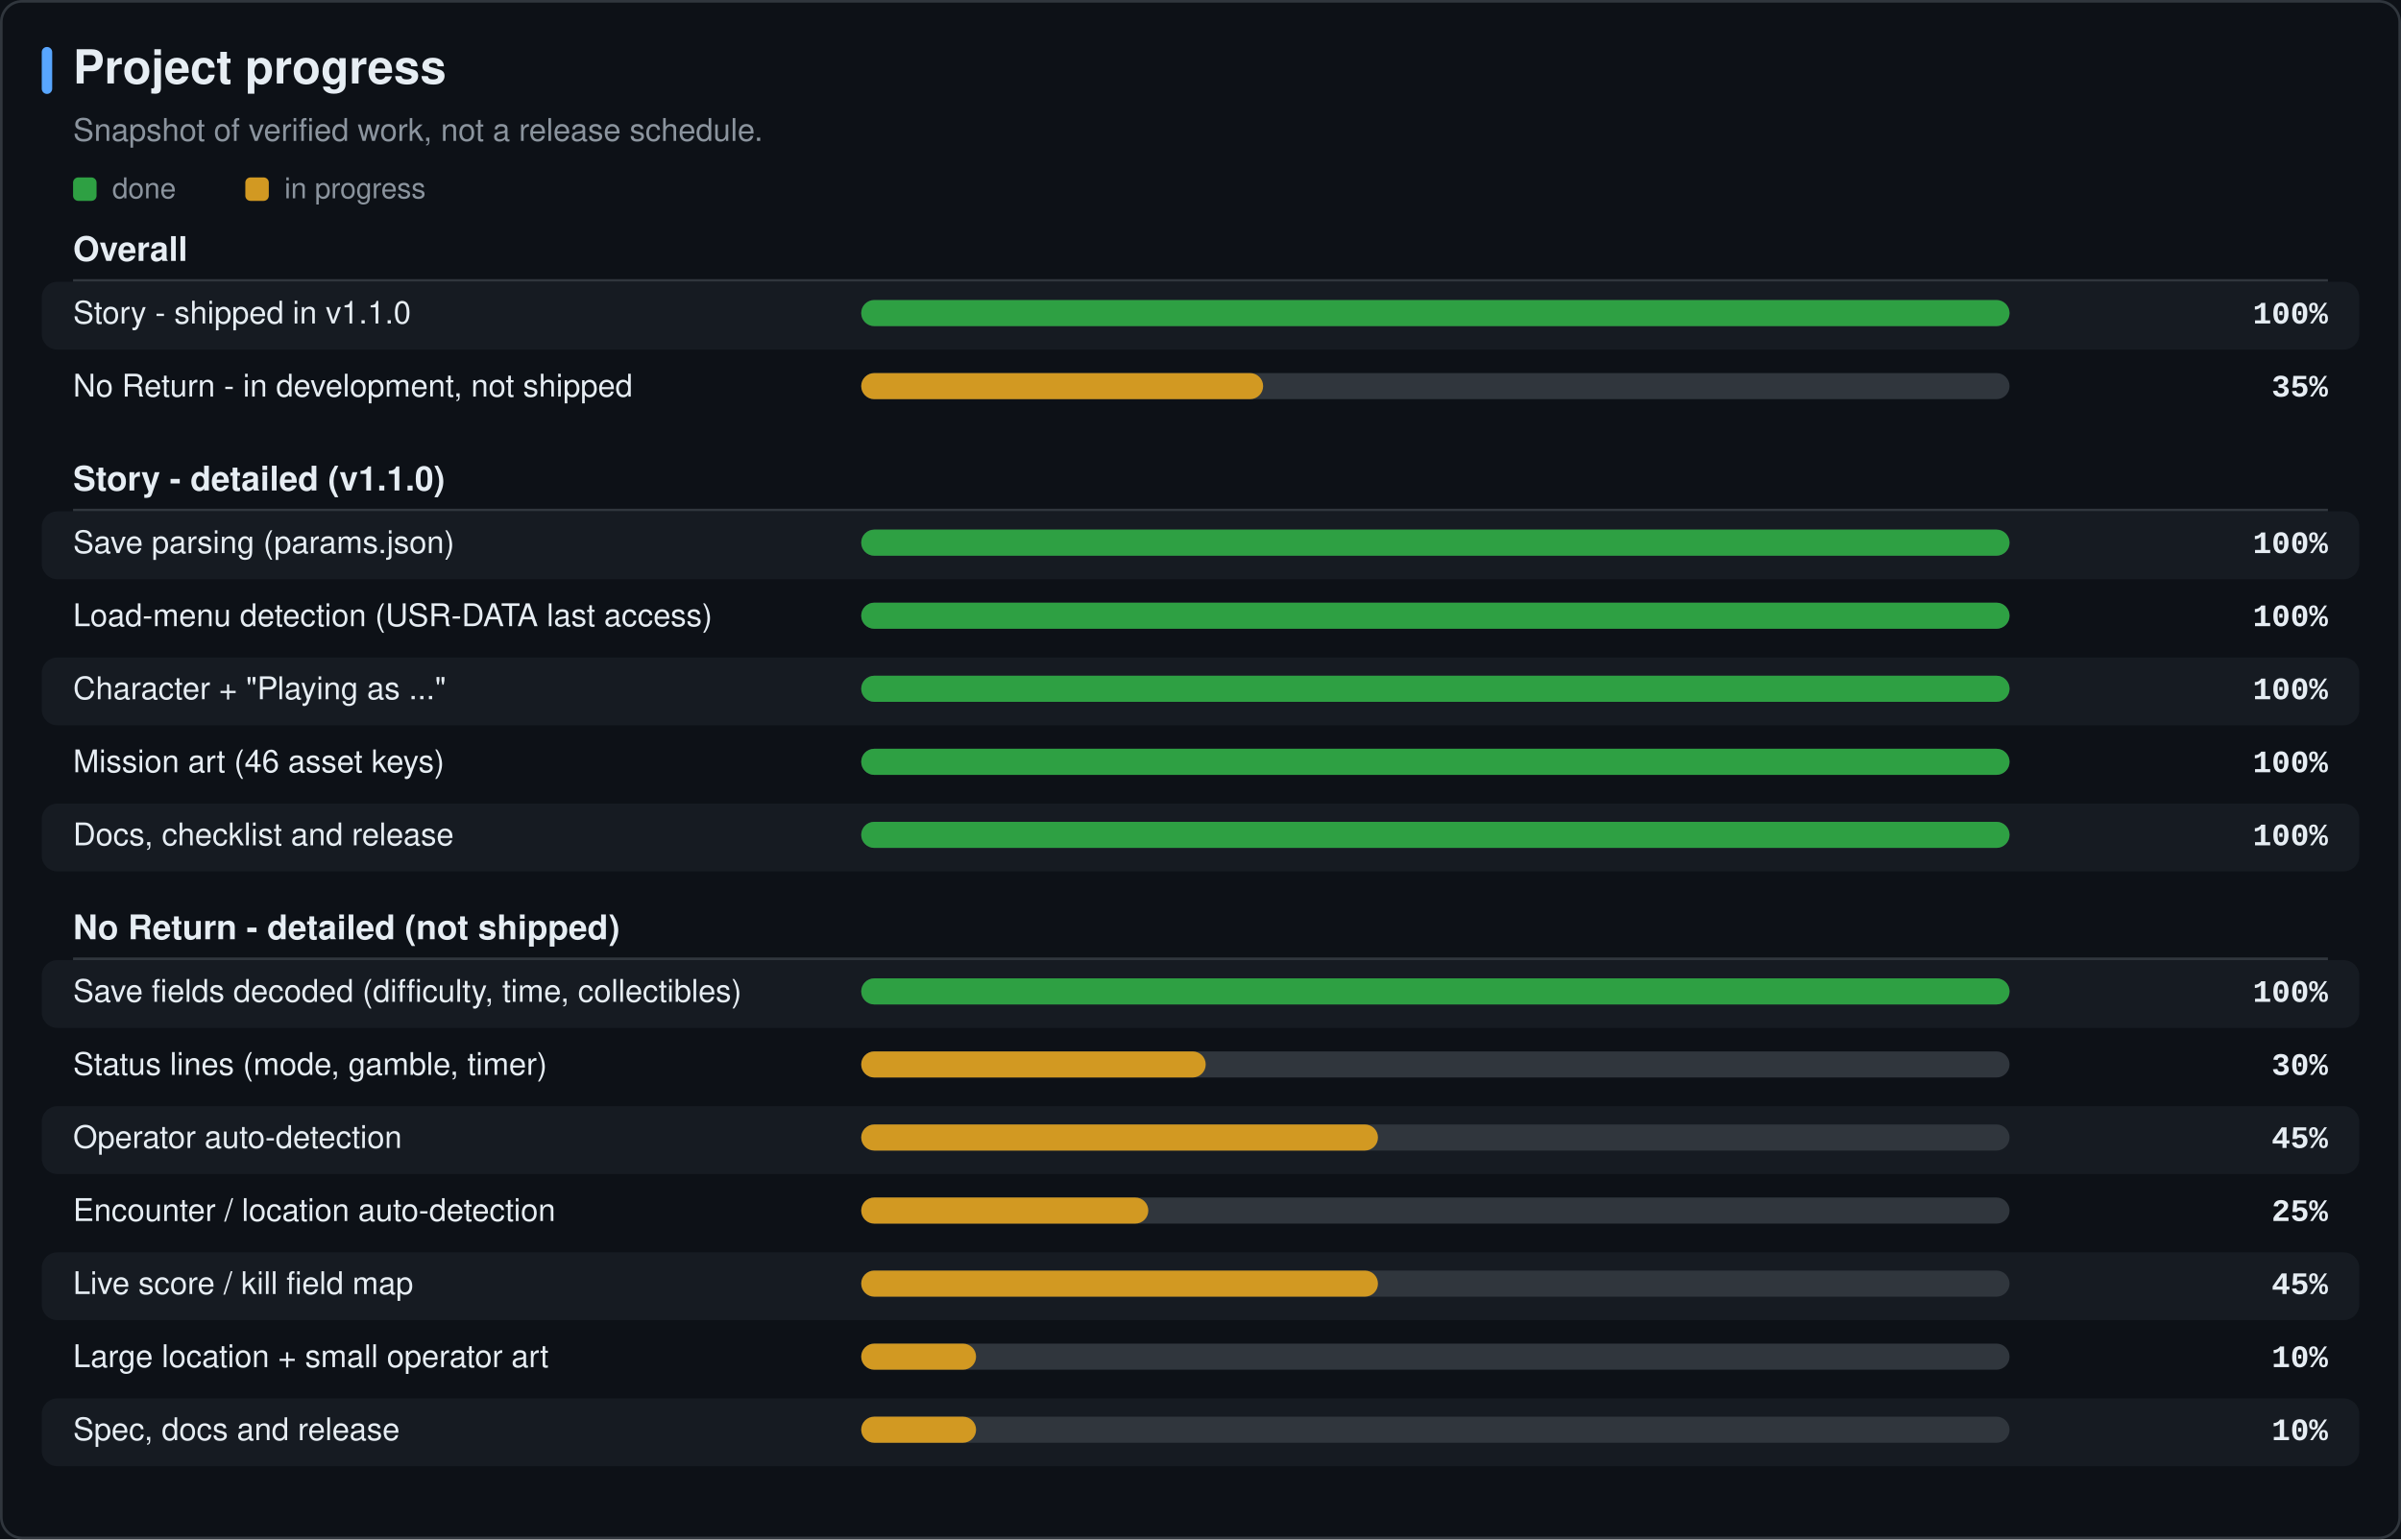
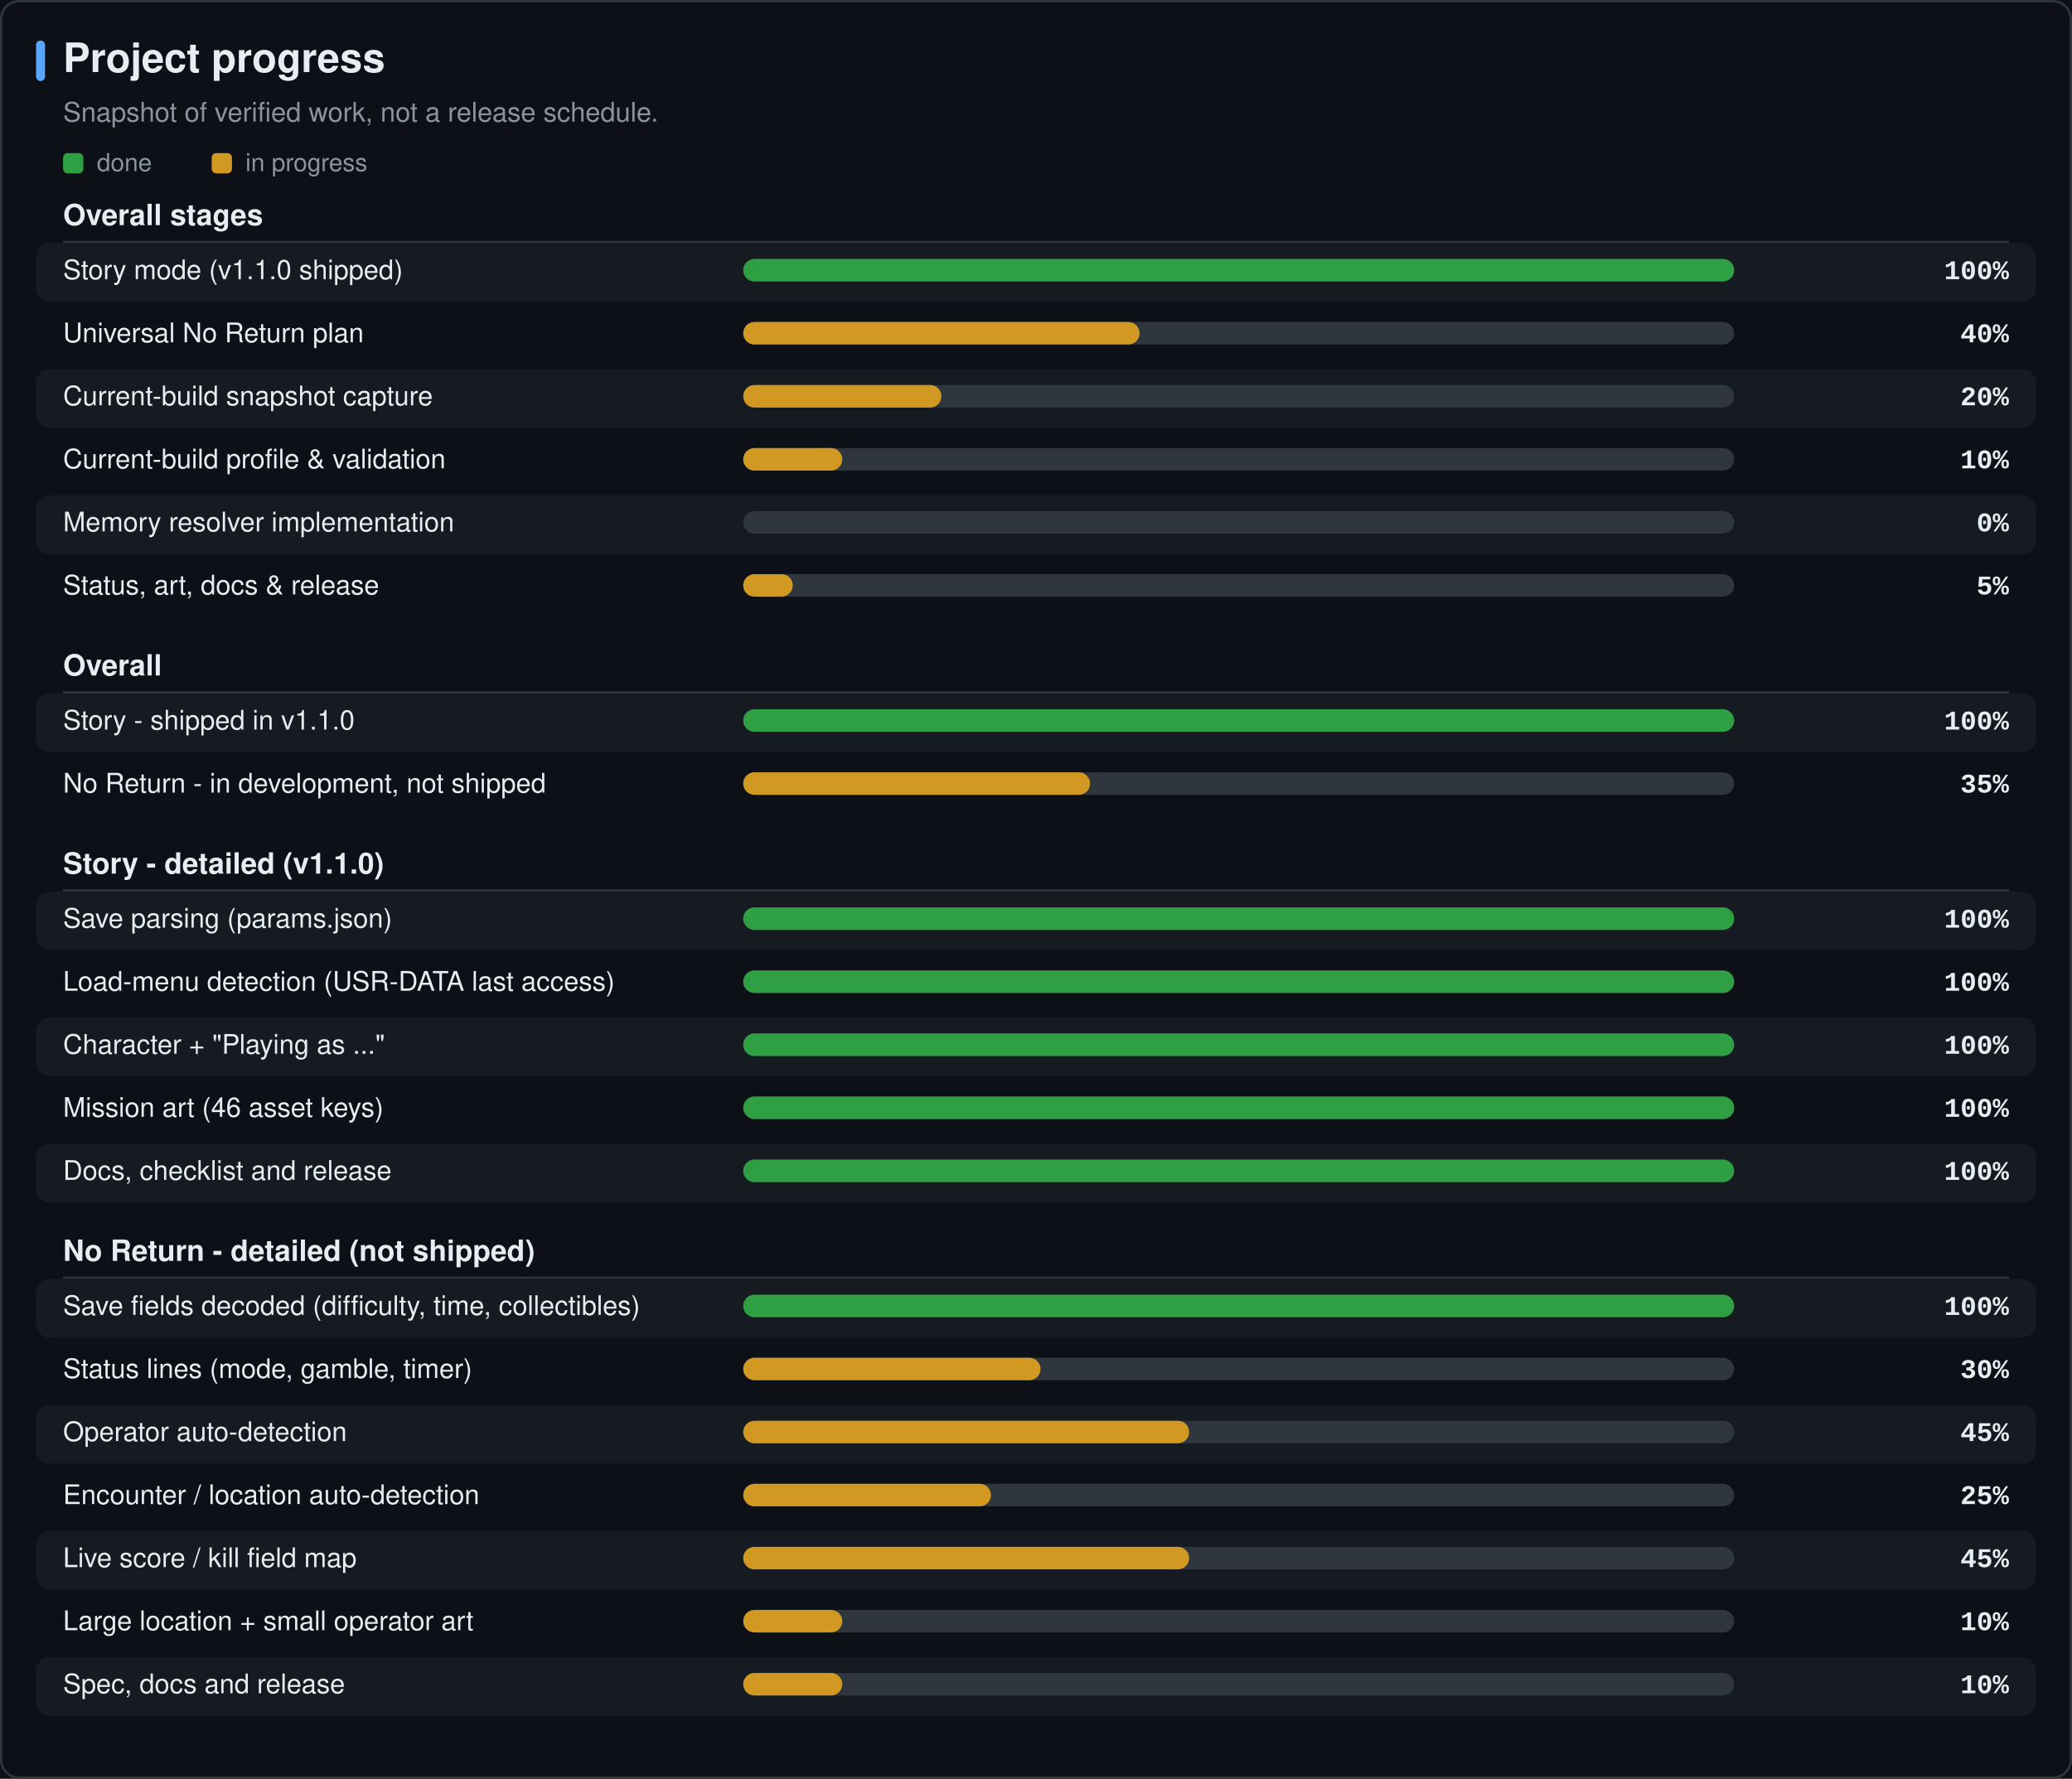
- <svg xmlns="http://www.w3.org/2000/svg" width="920" height="590" viewBox="0 0 920 590" role="img" aria-label="Progress bars for story and No Return support">
-   <rect width="920" height="590" fill="#0d1117" />
-   <rect x="0.5" y="0.5" width="919" height="589" rx="8" fill="none" stroke="#30363d" />
+ <svg xmlns="http://www.w3.org/2000/svg" width="920" height="790" viewBox="0 0 920 790" role="img" aria-label="Progress bars for story and No Return support">
+   <rect width="920" height="790" fill="#0d1117" />
+   <rect x="0.5" y="0.5" width="919" height="789" rx="8" fill="none" stroke="#30363d" />
  <rect x="16" y="18" width="4" height="18" rx="2" fill="#58a6ff" />
  <text x="28" y="32" font-family="-apple-system, BlinkMacSystemFont, 'Segoe UI', Helvetica, Arial, sans-serif" font-size="18" font-weight="600" fill="#e6edf3">Project progress</text>
  <text x="28" y="54" font-family="-apple-system, BlinkMacSystemFont, 'Segoe UI', Helvetica, Arial, sans-serif" font-size="12" fill="#8b949e">Snapshot of verified work, not a release schedule.</text>
  <rect x="28" y="68" width="9" height="9" rx="2" fill="#2ea043" />
  <text x="43" y="76" font-family="-apple-system, BlinkMacSystemFont, 'Segoe UI', Helvetica, Arial, sans-serif" font-size="11" fill="#8b949e">done</text>
  <rect x="94" y="68" width="9" height="9" rx="2" fill="#d29922" />
  <text x="109" y="76" font-family="-apple-system, BlinkMacSystemFont, 'Segoe UI', Helvetica, Arial, sans-serif" font-size="11" fill="#8b949e">in progress</text>
-   <text x="28" y="100" font-family="-apple-system, BlinkMacSystemFont, 'Segoe UI', Helvetica, Arial, sans-serif" font-size="13" font-weight="600" fill="#e6edf3">Overall</text>
+   <text x="28" y="100" font-family="-apple-system, BlinkMacSystemFont, 'Segoe UI', Helvetica, Arial, sans-serif" font-size="13" font-weight="600" fill="#e6edf3">Overall stages</text>
  <rect x="28" y="107" width="864" height="1" fill="#30363d" />
  <rect x="16" y="108" width="888" height="26" rx="6" fill="#161b22" />
-   <text x="28" y="124" font-family="-apple-system, BlinkMacSystemFont, 'Segoe UI', Helvetica, Arial, sans-serif" font-size="12" fill="#e6edf3">Story - shipped in v1.1.0</text>
+   <text x="28" y="124" font-family="-apple-system, BlinkMacSystemFont, 'Segoe UI', Helvetica, Arial, sans-serif" font-size="12" fill="#e6edf3">Story mode (v1.1.0 shipped)</text>
  <rect x="330" y="115" width="440" height="10" rx="5" fill="#30363d" />
  <rect x="330" y="115" width="440.0" height="10" rx="5" fill="#2ea043" />
  <text x="892" y="124" font-family="ui-monospace, SFMono-Regular, 'SF Mono', Menlo, Consolas, 'Liberation Mono', monospace" font-size="12" font-weight="600" text-anchor="end" fill="#e6edf3">100%</text>
-   <text x="28" y="152" font-family="-apple-system, BlinkMacSystemFont, 'Segoe UI', Helvetica, Arial, sans-serif" font-size="12" fill="#e6edf3">No Return - in development, not shipped</text>
+   <text x="28" y="152" font-family="-apple-system, BlinkMacSystemFont, 'Segoe UI', Helvetica, Arial, sans-serif" font-size="12" fill="#e6edf3">Universal No Return plan</text>
  <rect x="330" y="143" width="440" height="10" rx="5" fill="#30363d" />
-   <rect x="330" y="143" width="154.0" height="10" rx="5" fill="#d29922" />
-   <text x="892" y="152" font-family="ui-monospace, SFMono-Regular, 'SF Mono', Menlo, Consolas, 'Liberation Mono', monospace" font-size="12" font-weight="600" text-anchor="end" fill="#e6edf3">35%</text>
-   <text x="28" y="188" font-family="-apple-system, BlinkMacSystemFont, 'Segoe UI', Helvetica, Arial, sans-serif" font-size="13" font-weight="600" fill="#e6edf3">Story - detailed (v1.1.0)</text>
-   <rect x="28" y="195" width="864" height="1" fill="#30363d" />
-   <rect x="16" y="196" width="888" height="26" rx="6" fill="#161b22" />
-   <text x="28" y="212" font-family="-apple-system, BlinkMacSystemFont, 'Segoe UI', Helvetica, Arial, sans-serif" font-size="12" fill="#e6edf3">Save parsing (params.json)</text>
-   <rect x="330" y="203" width="440" height="10" rx="5" fill="#30363d" />
-   <rect x="330" y="203" width="440.0" height="10" rx="5" fill="#2ea043" />
-   <text x="892" y="212" font-family="ui-monospace, SFMono-Regular, 'SF Mono', Menlo, Consolas, 'Liberation Mono', monospace" font-size="12" font-weight="600" text-anchor="end" fill="#e6edf3">100%</text>
-   <text x="28" y="240" font-family="-apple-system, BlinkMacSystemFont, 'Segoe UI', Helvetica, Arial, sans-serif" font-size="12" fill="#e6edf3">Load-menu detection (USR-DATA last access)</text>
-   <rect x="330" y="231" width="440" height="10" rx="5" fill="#30363d" />
-   <rect x="330" y="231" width="440.0" height="10" rx="5" fill="#2ea043" />
-   <text x="892" y="240" font-family="ui-monospace, SFMono-Regular, 'SF Mono', Menlo, Consolas, 'Liberation Mono', monospace" font-size="12" font-weight="600" text-anchor="end" fill="#e6edf3">100%</text>
-   <rect x="16" y="252" width="888" height="26" rx="6" fill="#161b22" />
-   <text x="28" y="268" font-family="-apple-system, BlinkMacSystemFont, 'Segoe UI', Helvetica, Arial, sans-serif" font-size="12" fill="#e6edf3">Character + "Playing as ..."</text>
-   <rect x="330" y="259" width="440" height="10" rx="5" fill="#30363d" />
-   <rect x="330" y="259" width="440.0" height="10" rx="5" fill="#2ea043" />
-   <text x="892" y="268" font-family="ui-monospace, SFMono-Regular, 'SF Mono', Menlo, Consolas, 'Liberation Mono', monospace" font-size="12" font-weight="600" text-anchor="end" fill="#e6edf3">100%</text>
-   <text x="28" y="296" font-family="-apple-system, BlinkMacSystemFont, 'Segoe UI', Helvetica, Arial, sans-serif" font-size="12" fill="#e6edf3">Mission art (46 asset keys)</text>
-   <rect x="330" y="287" width="440" height="10" rx="5" fill="#30363d" />
-   <rect x="330" y="287" width="440.0" height="10" rx="5" fill="#2ea043" />
-   <text x="892" y="296" font-family="ui-monospace, SFMono-Regular, 'SF Mono', Menlo, Consolas, 'Liberation Mono', monospace" font-size="12" font-weight="600" text-anchor="end" fill="#e6edf3">100%</text>
+   <rect x="330" y="143" width="176.0" height="10" rx="5" fill="#d29922" />
+   <text x="892" y="152" font-family="ui-monospace, SFMono-Regular, 'SF Mono', Menlo, Consolas, 'Liberation Mono', monospace" font-size="12" font-weight="600" text-anchor="end" fill="#e6edf3">40%</text>
+   <rect x="16" y="164" width="888" height="26" rx="6" fill="#161b22" />
+   <text x="28" y="180" font-family="-apple-system, BlinkMacSystemFont, 'Segoe UI', Helvetica, Arial, sans-serif" font-size="12" fill="#e6edf3">Current-build snapshot capture</text>
+   <rect x="330" y="171" width="440" height="10" rx="5" fill="#30363d" />
+   <rect x="330" y="171" width="88.0" height="10" rx="5" fill="#d29922" />
+   <text x="892" y="180" font-family="ui-monospace, SFMono-Regular, 'SF Mono', Menlo, Consolas, 'Liberation Mono', monospace" font-size="12" font-weight="600" text-anchor="end" fill="#e6edf3">20%</text>
+   <text x="28" y="208" font-family="-apple-system, BlinkMacSystemFont, 'Segoe UI', Helvetica, Arial, sans-serif" font-size="12" fill="#e6edf3">Current-build profile &amp; validation</text>
+   <rect x="330" y="199" width="440" height="10" rx="5" fill="#30363d" />
+   <rect x="330" y="199" width="44.0" height="10" rx="5" fill="#d29922" />
+   <text x="892" y="208" font-family="ui-monospace, SFMono-Regular, 'SF Mono', Menlo, Consolas, 'Liberation Mono', monospace" font-size="12" font-weight="600" text-anchor="end" fill="#e6edf3">10%</text>
+   <rect x="16" y="220" width="888" height="26" rx="6" fill="#161b22" />
+   <text x="28" y="236" font-family="-apple-system, BlinkMacSystemFont, 'Segoe UI', Helvetica, Arial, sans-serif" font-size="12" fill="#e6edf3">Memory resolver implementation</text>
+   <rect x="330" y="227" width="440" height="10" rx="5" fill="#30363d" />
+   <text x="892" y="236" font-family="ui-monospace, SFMono-Regular, 'SF Mono', Menlo, Consolas, 'Liberation Mono', monospace" font-size="12" font-weight="600" text-anchor="end" fill="#e6edf3">0%</text>
+   <text x="28" y="264" font-family="-apple-system, BlinkMacSystemFont, 'Segoe UI', Helvetica, Arial, sans-serif" font-size="12" fill="#e6edf3">Status, art, docs &amp; release</text>
+   <rect x="330" y="255" width="440" height="10" rx="5" fill="#30363d" />
+   <rect x="330" y="255" width="22.0" height="10" rx="5" fill="#d29922" />
+   <text x="892" y="264" font-family="ui-monospace, SFMono-Regular, 'SF Mono', Menlo, Consolas, 'Liberation Mono', monospace" font-size="12" font-weight="600" text-anchor="end" fill="#e6edf3">5%</text>
+   <text x="28" y="300" font-family="-apple-system, BlinkMacSystemFont, 'Segoe UI', Helvetica, Arial, sans-serif" font-size="13" font-weight="600" fill="#e6edf3">Overall</text>
+   <rect x="28" y="307" width="864" height="1" fill="#30363d" />
  <rect x="16" y="308" width="888" height="26" rx="6" fill="#161b22" />
-   <text x="28" y="324" font-family="-apple-system, BlinkMacSystemFont, 'Segoe UI', Helvetica, Arial, sans-serif" font-size="12" fill="#e6edf3">Docs, checklist and release</text>
+   <text x="28" y="324" font-family="-apple-system, BlinkMacSystemFont, 'Segoe UI', Helvetica, Arial, sans-serif" font-size="12" fill="#e6edf3">Story - shipped in v1.1.0</text>
  <rect x="330" y="315" width="440" height="10" rx="5" fill="#30363d" />
  <rect x="330" y="315" width="440.0" height="10" rx="5" fill="#2ea043" />
  <text x="892" y="324" font-family="ui-monospace, SFMono-Regular, 'SF Mono', Menlo, Consolas, 'Liberation Mono', monospace" font-size="12" font-weight="600" text-anchor="end" fill="#e6edf3">100%</text>
-   <text x="28" y="360" font-family="-apple-system, BlinkMacSystemFont, 'Segoe UI', Helvetica, Arial, sans-serif" font-size="13" font-weight="600" fill="#e6edf3">No Return - detailed (not shipped)</text>
-   <rect x="28" y="367" width="864" height="1" fill="#30363d" />
-   <rect x="16" y="368" width="888" height="26" rx="6" fill="#161b22" />
-   <text x="28" y="384" font-family="-apple-system, BlinkMacSystemFont, 'Segoe UI', Helvetica, Arial, sans-serif" font-size="12" fill="#e6edf3">Save fields decoded (difficulty, time, collectibles)</text>
-   <rect x="330" y="375" width="440" height="10" rx="5" fill="#30363d" />
-   <rect x="330" y="375" width="440.0" height="10" rx="5" fill="#2ea043" />
-   <text x="892" y="384" font-family="ui-monospace, SFMono-Regular, 'SF Mono', Menlo, Consolas, 'Liberation Mono', monospace" font-size="12" font-weight="600" text-anchor="end" fill="#e6edf3">100%</text>
-   <text x="28" y="412" font-family="-apple-system, BlinkMacSystemFont, 'Segoe UI', Helvetica, Arial, sans-serif" font-size="12" fill="#e6edf3">Status lines (mode, gamble, timer)</text>
+   <text x="28" y="352" font-family="-apple-system, BlinkMacSystemFont, 'Segoe UI', Helvetica, Arial, sans-serif" font-size="12" fill="#e6edf3">No Return - in development, not shipped</text>
+   <rect x="330" y="343" width="440" height="10" rx="5" fill="#30363d" />
+   <rect x="330" y="343" width="154.0" height="10" rx="5" fill="#d29922" />
+   <text x="892" y="352" font-family="ui-monospace, SFMono-Regular, 'SF Mono', Menlo, Consolas, 'Liberation Mono', monospace" font-size="12" font-weight="600" text-anchor="end" fill="#e6edf3">35%</text>
+   <text x="28" y="388" font-family="-apple-system, BlinkMacSystemFont, 'Segoe UI', Helvetica, Arial, sans-serif" font-size="13" font-weight="600" fill="#e6edf3">Story - detailed (v1.1.0)</text>
+   <rect x="28" y="395" width="864" height="1" fill="#30363d" />
+   <rect x="16" y="396" width="888" height="26" rx="6" fill="#161b22" />
+   <text x="28" y="412" font-family="-apple-system, BlinkMacSystemFont, 'Segoe UI', Helvetica, Arial, sans-serif" font-size="12" fill="#e6edf3">Save parsing (params.json)</text>
  <rect x="330" y="403" width="440" height="10" rx="5" fill="#30363d" />
-   <rect x="330" y="403" width="132.0" height="10" rx="5" fill="#d29922" />
-   <text x="892" y="412" font-family="ui-monospace, SFMono-Regular, 'SF Mono', Menlo, Consolas, 'Liberation Mono', monospace" font-size="12" font-weight="600" text-anchor="end" fill="#e6edf3">30%</text>
-   <rect x="16" y="424" width="888" height="26" rx="6" fill="#161b22" />
-   <text x="28" y="440" font-family="-apple-system, BlinkMacSystemFont, 'Segoe UI', Helvetica, Arial, sans-serif" font-size="12" fill="#e6edf3">Operator auto-detection</text>
+   <rect x="330" y="403" width="440.0" height="10" rx="5" fill="#2ea043" />
+   <text x="892" y="412" font-family="ui-monospace, SFMono-Regular, 'SF Mono', Menlo, Consolas, 'Liberation Mono', monospace" font-size="12" font-weight="600" text-anchor="end" fill="#e6edf3">100%</text>
+   <text x="28" y="440" font-family="-apple-system, BlinkMacSystemFont, 'Segoe UI', Helvetica, Arial, sans-serif" font-size="12" fill="#e6edf3">Load-menu detection (USR-DATA last access)</text>
  <rect x="330" y="431" width="440" height="10" rx="5" fill="#30363d" />
-   <rect x="330" y="431" width="198.0" height="10" rx="5" fill="#d29922" />
-   <text x="892" y="440" font-family="ui-monospace, SFMono-Regular, 'SF Mono', Menlo, Consolas, 'Liberation Mono', monospace" font-size="12" font-weight="600" text-anchor="end" fill="#e6edf3">45%</text>
-   <text x="28" y="468" font-family="-apple-system, BlinkMacSystemFont, 'Segoe UI', Helvetica, Arial, sans-serif" font-size="12" fill="#e6edf3">Encounter / location auto-detection</text>
+   <rect x="330" y="431" width="440.0" height="10" rx="5" fill="#2ea043" />
+   <text x="892" y="440" font-family="ui-monospace, SFMono-Regular, 'SF Mono', Menlo, Consolas, 'Liberation Mono', monospace" font-size="12" font-weight="600" text-anchor="end" fill="#e6edf3">100%</text>
+   <rect x="16" y="452" width="888" height="26" rx="6" fill="#161b22" />
+   <text x="28" y="468" font-family="-apple-system, BlinkMacSystemFont, 'Segoe UI', Helvetica, Arial, sans-serif" font-size="12" fill="#e6edf3">Character + "Playing as ..."</text>
  <rect x="330" y="459" width="440" height="10" rx="5" fill="#30363d" />
-   <rect x="330" y="459" width="110.0" height="10" rx="5" fill="#d29922" />
-   <text x="892" y="468" font-family="ui-monospace, SFMono-Regular, 'SF Mono', Menlo, Consolas, 'Liberation Mono', monospace" font-size="12" font-weight="600" text-anchor="end" fill="#e6edf3">25%</text>
-   <rect x="16" y="480" width="888" height="26" rx="6" fill="#161b22" />
-   <text x="28" y="496" font-family="-apple-system, BlinkMacSystemFont, 'Segoe UI', Helvetica, Arial, sans-serif" font-size="12" fill="#e6edf3">Live score / kill field map</text>
+   <rect x="330" y="459" width="440.0" height="10" rx="5" fill="#2ea043" />
+   <text x="892" y="468" font-family="ui-monospace, SFMono-Regular, 'SF Mono', Menlo, Consolas, 'Liberation Mono', monospace" font-size="12" font-weight="600" text-anchor="end" fill="#e6edf3">100%</text>
+   <text x="28" y="496" font-family="-apple-system, BlinkMacSystemFont, 'Segoe UI', Helvetica, Arial, sans-serif" font-size="12" fill="#e6edf3">Mission art (46 asset keys)</text>
  <rect x="330" y="487" width="440" height="10" rx="5" fill="#30363d" />
-   <rect x="330" y="487" width="198.0" height="10" rx="5" fill="#d29922" />
-   <text x="892" y="496" font-family="ui-monospace, SFMono-Regular, 'SF Mono', Menlo, Consolas, 'Liberation Mono', monospace" font-size="12" font-weight="600" text-anchor="end" fill="#e6edf3">45%</text>
-   <text x="28" y="524" font-family="-apple-system, BlinkMacSystemFont, 'Segoe UI', Helvetica, Arial, sans-serif" font-size="12" fill="#e6edf3">Large location + small operator art</text>
+   <rect x="330" y="487" width="440.0" height="10" rx="5" fill="#2ea043" />
+   <text x="892" y="496" font-family="ui-monospace, SFMono-Regular, 'SF Mono', Menlo, Consolas, 'Liberation Mono', monospace" font-size="12" font-weight="600" text-anchor="end" fill="#e6edf3">100%</text>
+   <rect x="16" y="508" width="888" height="26" rx="6" fill="#161b22" />
+   <text x="28" y="524" font-family="-apple-system, BlinkMacSystemFont, 'Segoe UI', Helvetica, Arial, sans-serif" font-size="12" fill="#e6edf3">Docs, checklist and release</text>
  <rect x="330" y="515" width="440" height="10" rx="5" fill="#30363d" />
-   <rect x="330" y="515" width="44.0" height="10" rx="5" fill="#d29922" />
-   <text x="892" y="524" font-family="ui-monospace, SFMono-Regular, 'SF Mono', Menlo, Consolas, 'Liberation Mono', monospace" font-size="12" font-weight="600" text-anchor="end" fill="#e6edf3">10%</text>
-   <rect x="16" y="536" width="888" height="26" rx="6" fill="#161b22" />
-   <text x="28" y="552" font-family="-apple-system, BlinkMacSystemFont, 'Segoe UI', Helvetica, Arial, sans-serif" font-size="12" fill="#e6edf3">Spec, docs and release</text>
-   <rect x="330" y="543" width="440" height="10" rx="5" fill="#30363d" />
-   <rect x="330" y="543" width="44.0" height="10" rx="5" fill="#d29922" />
-   <text x="892" y="552" font-family="ui-monospace, SFMono-Regular, 'SF Mono', Menlo, Consolas, 'Liberation Mono', monospace" font-size="12" font-weight="600" text-anchor="end" fill="#e6edf3">10%</text>
+   <rect x="330" y="515" width="440.0" height="10" rx="5" fill="#2ea043" />
+   <text x="892" y="524" font-family="ui-monospace, SFMono-Regular, 'SF Mono', Menlo, Consolas, 'Liberation Mono', monospace" font-size="12" font-weight="600" text-anchor="end" fill="#e6edf3">100%</text>
+   <text x="28" y="560" font-family="-apple-system, BlinkMacSystemFont, 'Segoe UI', Helvetica, Arial, sans-serif" font-size="13" font-weight="600" fill="#e6edf3">No Return - detailed (not shipped)</text>
+   <rect x="28" y="567" width="864" height="1" fill="#30363d" />
+   <rect x="16" y="568" width="888" height="26" rx="6" fill="#161b22" />
+   <text x="28" y="584" font-family="-apple-system, BlinkMacSystemFont, 'Segoe UI', Helvetica, Arial, sans-serif" font-size="12" fill="#e6edf3">Save fields decoded (difficulty, time, collectibles)</text>
+   <rect x="330" y="575" width="440" height="10" rx="5" fill="#30363d" />
+   <rect x="330" y="575" width="440.0" height="10" rx="5" fill="#2ea043" />
+   <text x="892" y="584" font-family="ui-monospace, SFMono-Regular, 'SF Mono', Menlo, Consolas, 'Liberation Mono', monospace" font-size="12" font-weight="600" text-anchor="end" fill="#e6edf3">100%</text>
+   <text x="28" y="612" font-family="-apple-system, BlinkMacSystemFont, 'Segoe UI', Helvetica, Arial, sans-serif" font-size="12" fill="#e6edf3">Status lines (mode, gamble, timer)</text>
+   <rect x="330" y="603" width="440" height="10" rx="5" fill="#30363d" />
+   <rect x="330" y="603" width="132.0" height="10" rx="5" fill="#d29922" />
+   <text x="892" y="612" font-family="ui-monospace, SFMono-Regular, 'SF Mono', Menlo, Consolas, 'Liberation Mono', monospace" font-size="12" font-weight="600" text-anchor="end" fill="#e6edf3">30%</text>
+   <rect x="16" y="624" width="888" height="26" rx="6" fill="#161b22" />
+   <text x="28" y="640" font-family="-apple-system, BlinkMacSystemFont, 'Segoe UI', Helvetica, Arial, sans-serif" font-size="12" fill="#e6edf3">Operator auto-detection</text>
+   <rect x="330" y="631" width="440" height="10" rx="5" fill="#30363d" />
+   <rect x="330" y="631" width="198.0" height="10" rx="5" fill="#d29922" />
+   <text x="892" y="640" font-family="ui-monospace, SFMono-Regular, 'SF Mono', Menlo, Consolas, 'Liberation Mono', monospace" font-size="12" font-weight="600" text-anchor="end" fill="#e6edf3">45%</text>
+   <text x="28" y="668" font-family="-apple-system, BlinkMacSystemFont, 'Segoe UI', Helvetica, Arial, sans-serif" font-size="12" fill="#e6edf3">Encounter / location auto-detection</text>
+   <rect x="330" y="659" width="440" height="10" rx="5" fill="#30363d" />
+   <rect x="330" y="659" width="110.0" height="10" rx="5" fill="#d29922" />
+   <text x="892" y="668" font-family="ui-monospace, SFMono-Regular, 'SF Mono', Menlo, Consolas, 'Liberation Mono', monospace" font-size="12" font-weight="600" text-anchor="end" fill="#e6edf3">25%</text>
+   <rect x="16" y="680" width="888" height="26" rx="6" fill="#161b22" />
+   <text x="28" y="696" font-family="-apple-system, BlinkMacSystemFont, 'Segoe UI', Helvetica, Arial, sans-serif" font-size="12" fill="#e6edf3">Live score / kill field map</text>
+   <rect x="330" y="687" width="440" height="10" rx="5" fill="#30363d" />
+   <rect x="330" y="687" width="198.0" height="10" rx="5" fill="#d29922" />
+   <text x="892" y="696" font-family="ui-monospace, SFMono-Regular, 'SF Mono', Menlo, Consolas, 'Liberation Mono', monospace" font-size="12" font-weight="600" text-anchor="end" fill="#e6edf3">45%</text>
+   <text x="28" y="724" font-family="-apple-system, BlinkMacSystemFont, 'Segoe UI', Helvetica, Arial, sans-serif" font-size="12" fill="#e6edf3">Large location + small operator art</text>
+   <rect x="330" y="715" width="440" height="10" rx="5" fill="#30363d" />
+   <rect x="330" y="715" width="44.0" height="10" rx="5" fill="#d29922" />
+   <text x="892" y="724" font-family="ui-monospace, SFMono-Regular, 'SF Mono', Menlo, Consolas, 'Liberation Mono', monospace" font-size="12" font-weight="600" text-anchor="end" fill="#e6edf3">10%</text>
+   <rect x="16" y="736" width="888" height="26" rx="6" fill="#161b22" />
+   <text x="28" y="752" font-family="-apple-system, BlinkMacSystemFont, 'Segoe UI', Helvetica, Arial, sans-serif" font-size="12" fill="#e6edf3">Spec, docs and release</text>
+   <rect x="330" y="743" width="440" height="10" rx="5" fill="#30363d" />
+   <rect x="330" y="743" width="44.0" height="10" rx="5" fill="#d29922" />
+   <text x="892" y="752" font-family="ui-monospace, SFMono-Regular, 'SF Mono', Menlo, Consolas, 'Liberation Mono', monospace" font-size="12" font-weight="600" text-anchor="end" fill="#e6edf3">10%</text>
</svg>
